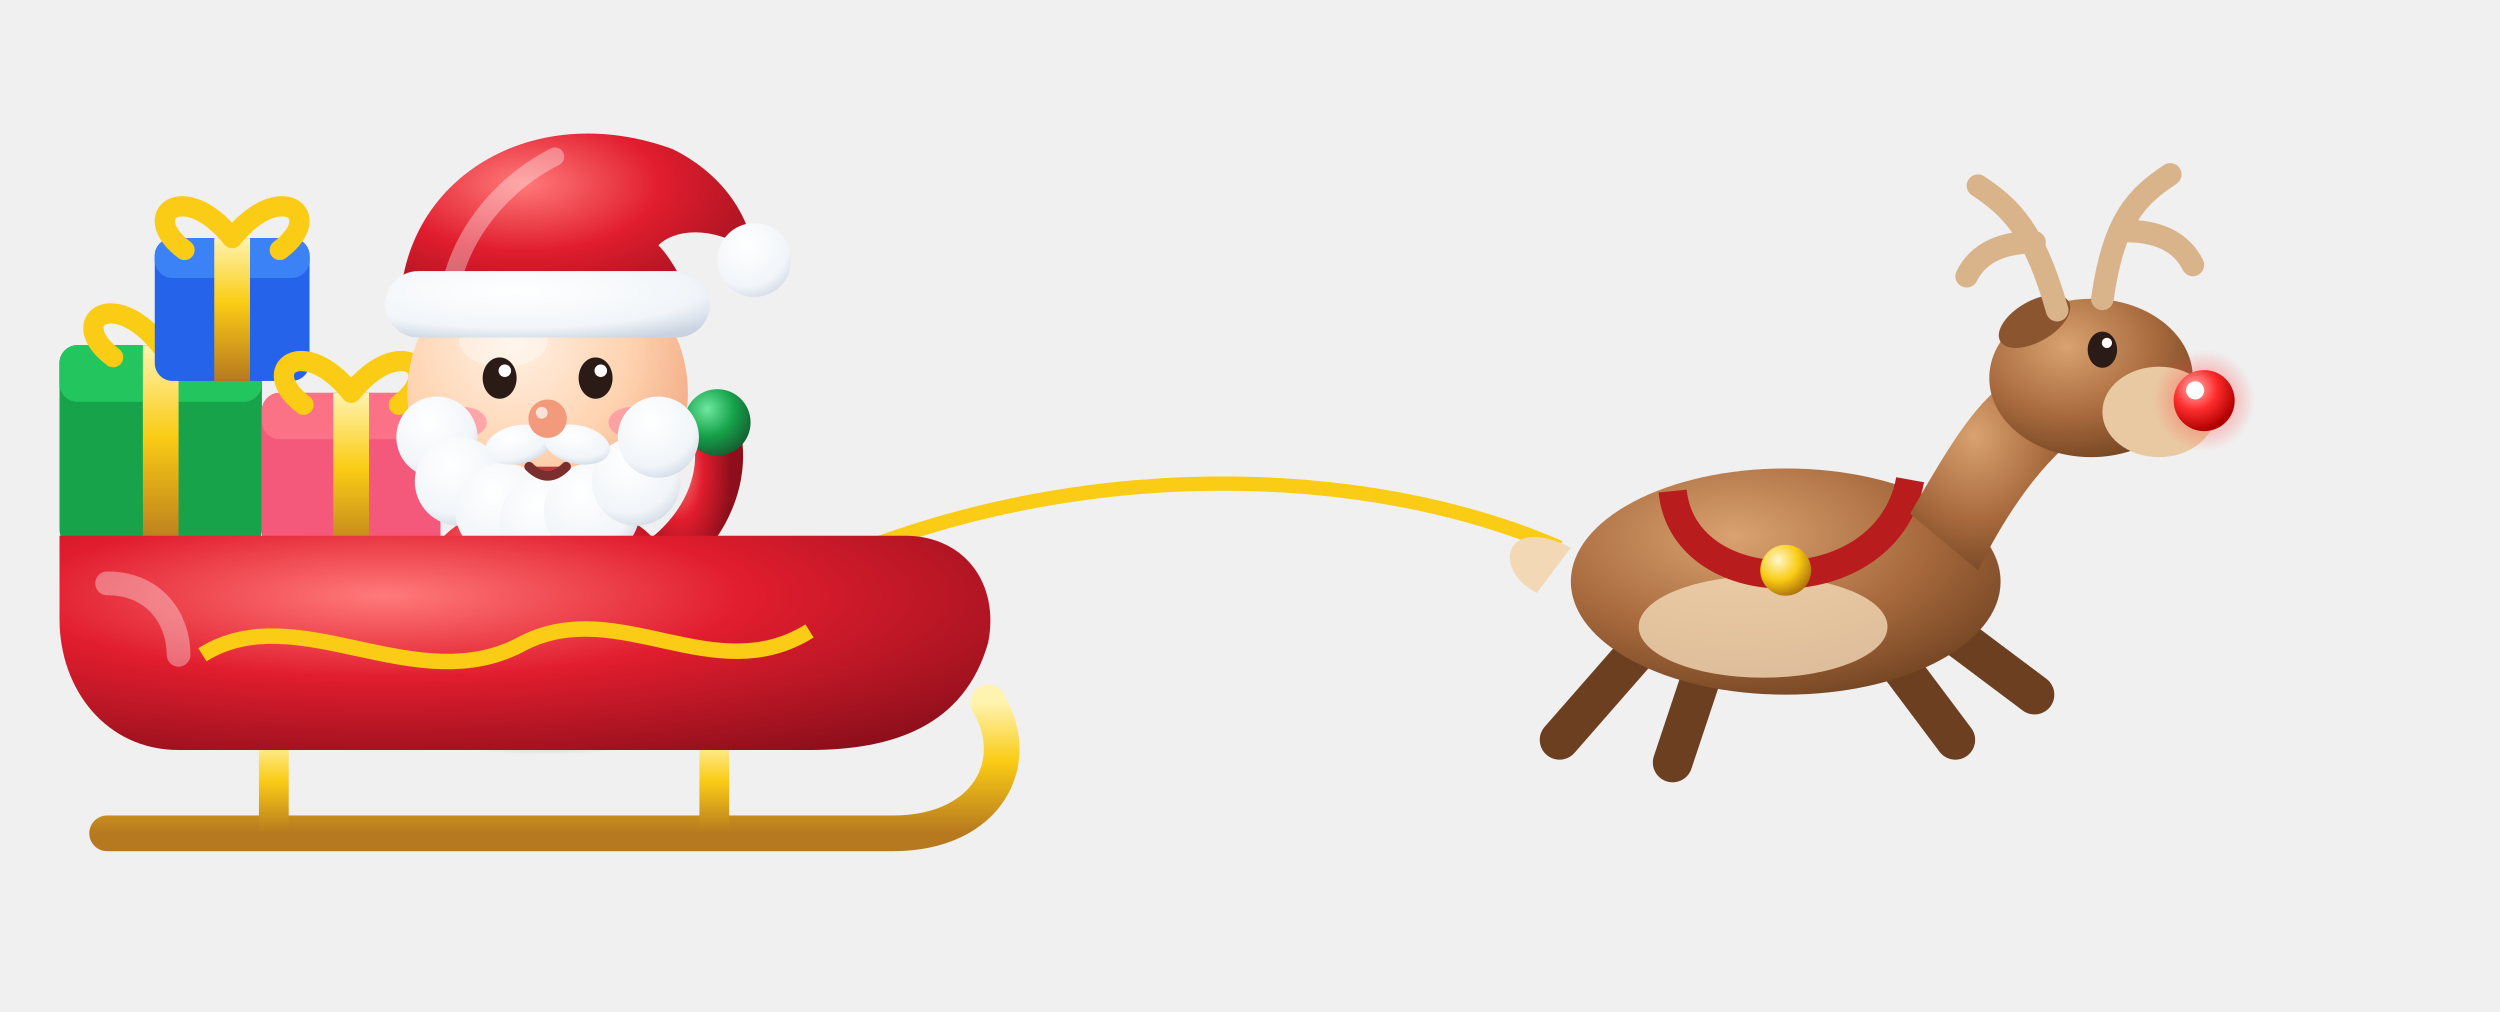
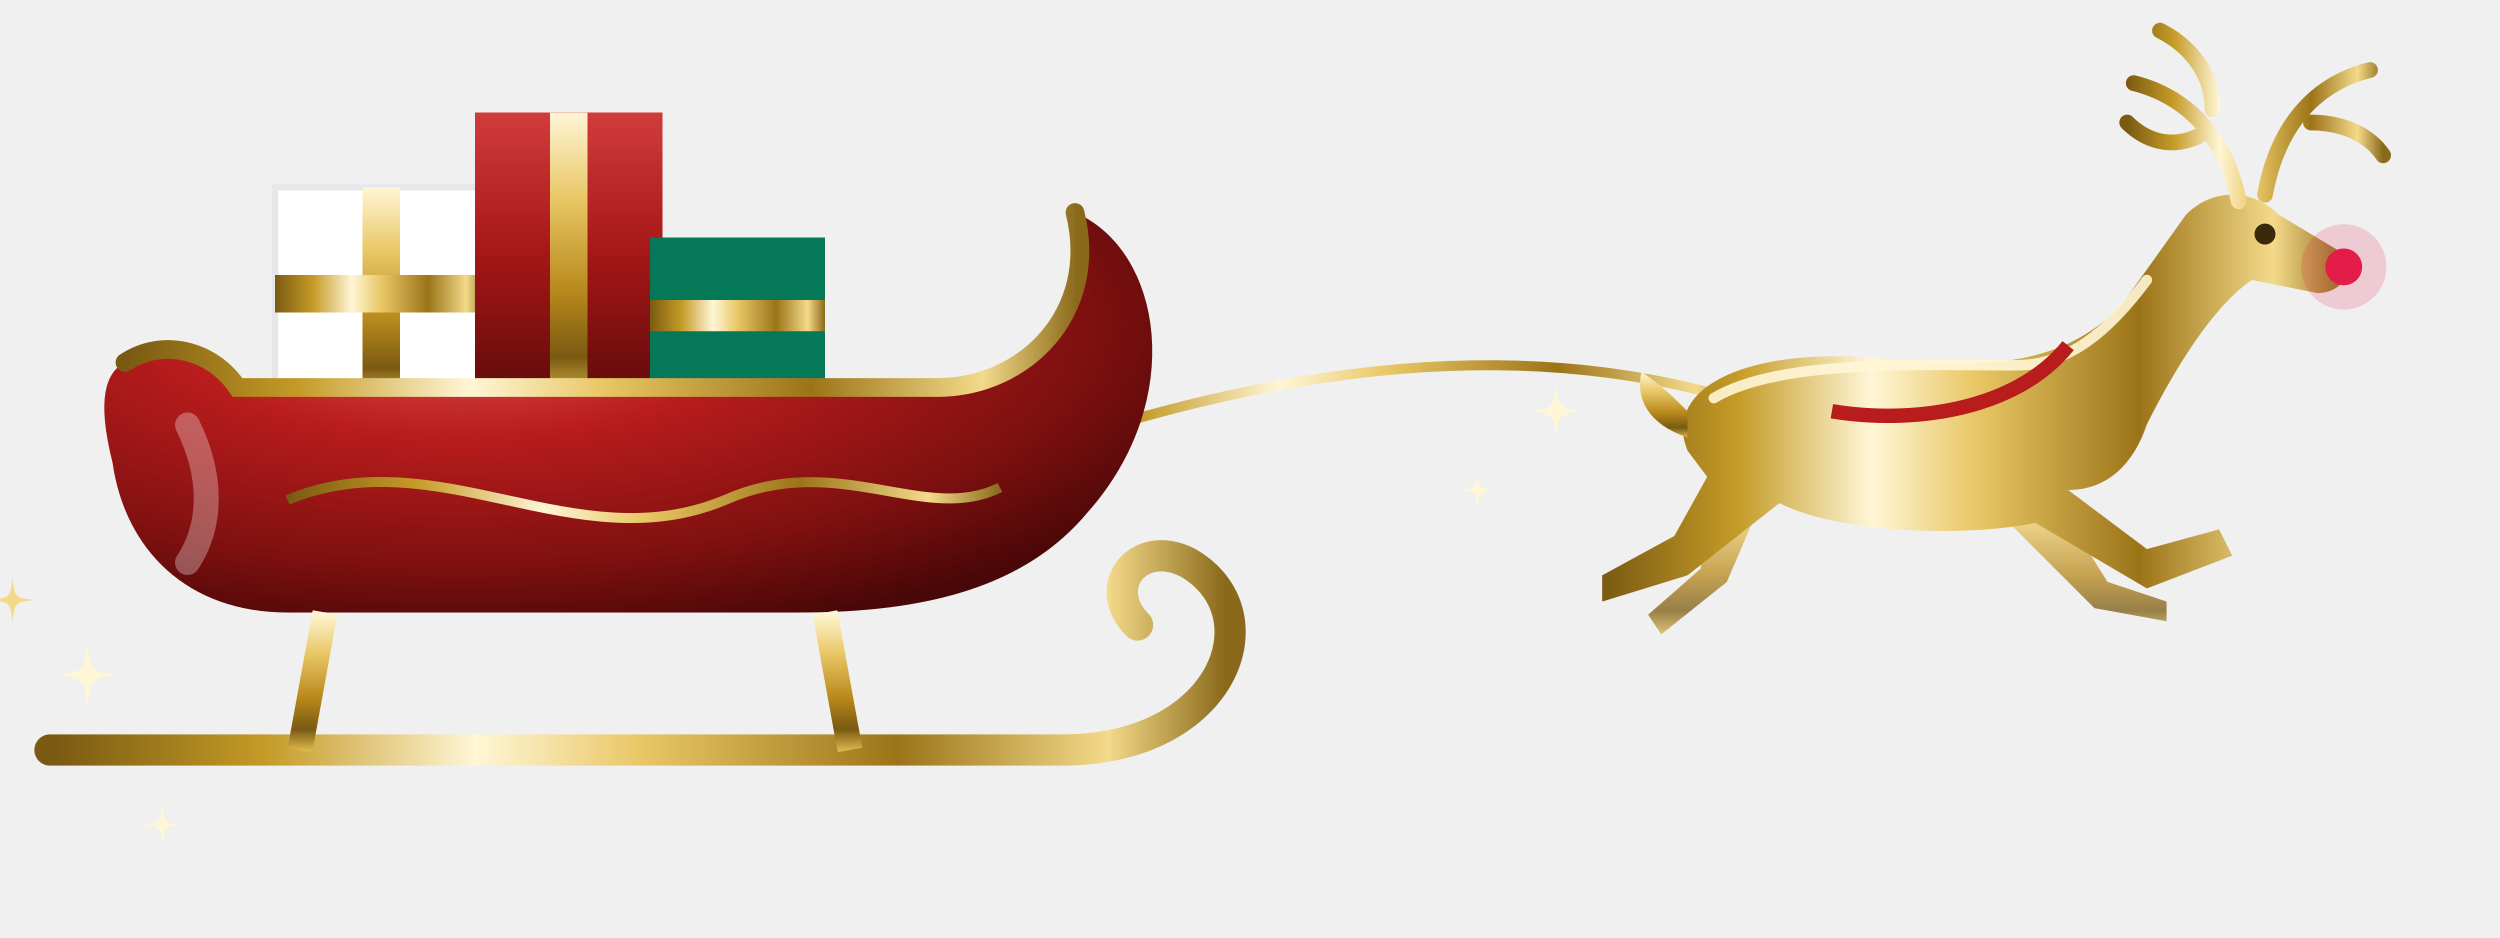
- <svg xmlns="http://www.w3.org/2000/svg" width="420" height="170" viewBox="0 0 420 170">
+ <svg xmlns="http://www.w3.org/2000/svg" width="400" height="150" viewBox="0 0 400 150">
  <defs>
-     <radialGradient id="skin" cx="38%" cy="32%" r="75%">
-       <stop offset="0" stop-color="#FFF1E4" />
-       <stop offset=".55" stop-color="#FFD3B0" />
-       <stop offset="1" stop-color="#EFA37C" />
+     <linearGradient id="gold" x1="0" y1="0" x2="1" y2="1">
+       <stop offset="0" stop-color="#8A6A1A" />
+       <stop offset=".22" stop-color="#F3DA8A" />
+       <stop offset=".38" stop-color="#FFF6D6" />
+       <stop offset=".55" stop-color="#C59B27" />
+       <stop offset=".78" stop-color="#7A5A12" />
+       <stop offset="1" stop-color="#E9C766" />
+     </linearGradient>
+     <linearGradient id="goldV" x1="0" y1="0" x2="0" y2="1">
+       <stop offset="0" stop-color="#FFF6D6" />
+       <stop offset=".3" stop-color="#E9C766" />
+       <stop offset=".62" stop-color="#B8891C" />
+       <stop offset=".85" stop-color="#7A5A12" />
+       <stop offset="1" stop-color="#D9B54A" />
+     </linearGradient>
+     <linearGradient id="goldH" x1="0" y1="0" x2="1" y2="0">
+       <stop offset="0" stop-color="#7A5A12" />
+       <stop offset=".18" stop-color="#C59B27" />
+       <stop offset=".36" stop-color="#FFF6D6" />
+       <stop offset=".5" stop-color="#E9C766" />
+       <stop offset=".72" stop-color="#9C7418" />
+       <stop offset=".9" stop-color="#F3DA8A" />
+       <stop offset="1" stop-color="#8A6A1A" />
+     </linearGradient>
+     <linearGradient id="rose" x1="0" y1="0" x2="1" y2="1">
+       <stop offset="0" stop-color="#9F4A4A" />
+       <stop offset=".22" stop-color="#F2B8A8" />
+       <stop offset=".4" stop-color="#FFE9E2" />
+       <stop offset=".58" stop-color="#D98C7E" />
+       <stop offset=".8" stop-color="#8E3B3B" />
+       <stop offset="1" stop-color="#E7A99A" />
+     </linearGradient>
+     <radialGradient id="velvet" cx="34%" cy="28%" r="80%">
+       <stop offset="0" stop-color="#E35757" />
+       <stop offset=".35" stop-color="#B91C1C" />
+       <stop offset=".75" stop-color="#7F1010" />
+       <stop offset="1" stop-color="#4A0707" />
    </radialGradient>
-     <radialGradient id="red" cx="35%" cy="28%" r="85%">
-       <stop offset="0" stop-color="#FF7A7A" />
-       <stop offset=".45" stop-color="#E11D2E" />
-       <stop offset="1" stop-color="#8E0F1B" />
+     <linearGradient id="velvetL" x1="0" y1="0" x2="0" y2="1">
+       <stop offset="0" stop-color="#D23B3B" />
+       <stop offset=".5" stop-color="#A51616" />
+       <stop offset="1" stop-color="#5E0B0B" />
+     </linearGradient>
+     <radialGradient id="glass" cx="38%" cy="30%" r="70%">
+       <stop offset="0" stop-color="#FFFFFF" stop-opacity=".95" />
+       <stop offset=".55" stop-color="#EAF2FB" stop-opacity=".55" />
+       <stop offset=".9" stop-color="#C9D8EA" stop-opacity=".55" />
+       <stop offset="1" stop-color="#A9BED6" stop-opacity=".8" />
    </radialGradient>
-     <radialGradient id="pink" cx="35%" cy="28%" r="85%">
-       <stop offset="0" stop-color="#FFC1CF" />
-       <stop offset=".45" stop-color="#F4587A" />
-       <stop offset="1" stop-color="#B0204A" />
+     <linearGradient id="iceA" x1="0" y1="0" x2="1" y2="1">
+       <stop offset="0" stop-color="#FFFFFF" />
+       <stop offset="1" stop-color="#CFE3F5" />
+     </linearGradient>
+     <linearGradient id="iceB" x1="1" y1="0" x2="0" y2="1">
+       <stop offset="0" stop-color="#E8F3FC" />
+       <stop offset="1" stop-color="#9DB9D6" />
+     </linearGradient>
+     <linearGradient id="emA" x1="0" y1="0" x2="1" y2="1">
+       <stop offset="0" stop-color="#6EE7B7" />
+       <stop offset="1" stop-color="#047857" />
+     </linearGradient>
+     <linearGradient id="emB" x1="1" y1="0" x2="0" y2="1">
+       <stop offset="0" stop-color="#10B981" />
+       <stop offset="1" stop-color="#064E3B" />
+     </linearGradient>
+     <linearGradient id="crys" x1="0" y1="0" x2="1" y2="1">
+       <stop offset="0" stop-color="#FFFFFF" />
+       <stop offset=".45" stop-color="#FFD9E2" />
+       <stop offset="1" stop-color="#E11D48" />
+     </linearGradient>
+     <linearGradient id="crys2" x1="1" y1="0" x2="0" y2="1">
+       <stop offset="0" stop-color="#FFE4EA" />
+       <stop offset="1" stop-color="#9F1239" />
+     </linearGradient>
+     <linearGradient id="spec" x1="0" y1="0" x2="1" y2="0">
+       <stop offset="0" stop-color="#fff" stop-opacity="0" />
+       <stop offset=".5" stop-color="#fff" stop-opacity=".9" />
+       <stop offset="1" stop-color="#fff" stop-opacity="0" />
+     </linearGradient>
+     <radialGradient id="shadow" cx="50%" cy="50%" r="50%">
+       <stop offset="0" stop-color="#0F172A" stop-opacity=".22" />
+       <stop offset="1" stop-color="#0F172A" stop-opacity="0" />
    </radialGradient>
-     <radialGradient id="fur" cx="40%" cy="30%" r="80%">
-       <stop offset="0" stop-color="#FFFFFF" />
-       <stop offset=".7" stop-color="#F1F5F9" />
-       <stop offset="1" stop-color="#C9D3E0" />
+     <radialGradient id="leaf" cx="30%" cy="30%" r="80%">
+       <stop offset="0" stop-color="#34D399" />
+       <stop offset=".5" stop-color="#047857" />
+       <stop offset="1" stop-color="#033D2C" />
    </radialGradient>
-     <linearGradient id="gold" x1="0" y1="0" x2="0" y2="1">
-       <stop offset="0" stop-color="#FFF3B0" />
-       <stop offset=".45" stop-color="#FACC15" />
-       <stop offset="1" stop-color="#B7791F" />
-     </linearGradient>
-     <radialGradient id="goldR" cx="35%" cy="30%" r="80%">
-       <stop offset="0" stop-color="#FFF7CC" />
-       <stop offset=".5" stop-color="#FACC15" />
-       <stop offset="1" stop-color="#A16207" />
-     </radialGradient>
-     <radialGradient id="green" cx="35%" cy="30%" r="80%">
-       <stop offset="0" stop-color="#6EE7A0" />
-       <stop offset=".5" stop-color="#16A34A" />
-       <stop offset="1" stop-color="#14532D" />
-     </radialGradient>
-     <radialGradient id="snow" cx="38%" cy="30%" r="80%">
-       <stop offset="0" stop-color="#FFFFFF" />
-       <stop offset=".65" stop-color="#EEF4FB" />
-       <stop offset="1" stop-color="#B9C7DA" />
-     </radialGradient>
-     <radialGradient id="deer" cx="38%" cy="30%" r="80%">
-       <stop offset="0" stop-color="#D9A270" />
-       <stop offset=".55" stop-color="#A86A3D" />
-       <stop offset="1" stop-color="#6B3F1F" />
-     </radialGradient>
-     <radialGradient id="nose" cx="35%" cy="30%" r="70%">
-       <stop offset="0" stop-color="#FFB4B4" />
-       <stop offset=".5" stop-color="#FF2D2D" />
-       <stop offset="1" stop-color="#B00000" />
-     </radialGradient>
-     <radialGradient id="glow" cx="50%" cy="50%" r="50%">
-       <stop offset="0" stop-color="#FF4D4D" stop-opacity=".7" />
-       <stop offset="1" stop-color="#FF4D4D" stop-opacity="0" />
-     </radialGradient>
-     <radialGradient id="shadow" cx="50%" cy="50%" r="50%">
-       <stop offset="0" stop-color="#000" stop-opacity=".35" />
-       <stop offset="1" stop-color="#000" stop-opacity="0" />
+     <radialGradient id="berry" cx="35%" cy="30%" r="70%">
+       <stop offset="0" stop-color="#FFB3B3" />
+       <stop offset=".45" stop-color="#DC2626" />
+       <stop offset="1" stop-color="#6B0A0A" />
    </radialGradient>
  </defs>
-   <path d="M136 96 C180 76 230 78 262 92" stroke="#FACC15" stroke-width="2.4" fill="none" stroke-dasharray="1 0" />
-   <g transform="translate(300 92) scale(0.95)">
-     <path d="M-26 18 L-40 34 M-14 20 L-20 38 M18 18 L30 34 M28 14 L44 26" stroke="#6B3F1F" stroke-width="7" stroke-linecap="round" />
-     <ellipse cx="0" cy="6" rx="38" ry="20" fill="url(#deer)" />
-     <ellipse cx="-4" cy="14" rx="22" ry="9" fill="#F3D8B6" opacity=".8" />
-     <path d="M-38 0 C-50 -6 -52 4 -44 8" fill="#F3D8B6" />
-     <path d="M-20 -10 C-18 10 18 10 22 -12" stroke="#B91C1C" stroke-width="5" fill="none" />
-     <circle cx="0" cy="4" r="4.5" fill="url(#goldR)" />
-     <path d="M22 -6 C30 -20 34 -26 40 -30 L52 -20 C44 -14 38 -4 34 4 Z" fill="url(#deer)" />
-     <ellipse cx="54" cy="-30" rx="18" ry="14" fill="url(#deer)" />
-     <ellipse cx="66" cy="-24" rx="10" ry="8" fill="#E9C9A2" />
-     <circle cx="74" cy="-26" r="9" fill="url(#glow)" />
-     <circle cx="74" cy="-26" r="5.4" fill="url(#nose)" />
-     <circle cx="72.4" cy="-27.8" r="1.6" fill="#fff" />
-     <ellipse cx="56" cy="-35" rx="2.6" ry="3.2" fill="#2B1B17" />
-     <circle cx="56.8" cy="-36.2" r=".9" fill="#fff" />
-     <ellipse cx="44" cy="-40" rx="7" ry="3.6" fill="#8B5530" transform="rotate(-30 44 -40)" />
-     <path d="M48 -42 C44 -56 40 -60 34 -64 M44 -54 C38 -54 34 -52 32 -48 M56 -44 C58 -58 62 -62 68 -66 M60 -56 C66 -56 70 -54 72 -50" stroke="#D9B48A" stroke-width="4" fill="none" stroke-linecap="round" />
+   <path d="M160 74 C210 56 250 54 284 66" stroke="url(#goldH)" stroke-width="1.6" fill="none" />
+   <g transform="translate(312 70) scale(1.05)">
+     <path d="M14 6 L24 22 L33 25 L33 28 L22 26 L8 12Z M-28 8 L-34 22 L-44 30 L-46 27 L-38 20 L-36 6Z" fill="url(#goldV)" opacity=".75" />
+     <path d="M-40 2 C-44 -8 -30 -14 -10 -12 C8 -10 18 -12 26 -20 L36 -34 C40 -38 46 -38 50 -34 L60 -28 C62 -26 60 -22 56 -22 L46 -24 C40 -20 34 -10 30 -2 C28 4 24 8 18 8 L30 17 L41 14 L43 18 L30 23 L13 13 C4 15 -16 15 -26 10 L-40 21 L-53 25 L-53 21 L-42 15 L-37 6 Z" fill="url(#goldH)" />
+     <path d="M-36 -6 C-26 -12 -4 -11 10 -11 C18 -11 24 -16 30 -24" stroke="#FFF6D6" stroke-width="1.6" fill="none" stroke-linecap="round" opacity=".9" />
+     <path d="M44 -36 C42 -46 36 -52 28 -54 M38 -46 C34 -44 30 -45 27 -48 M48 -37 C50 -48 56 -54 64 -56 M55 -48 C60 -48 64 -46 66 -43 M40 -50 C40 -56 36 -60 32 -62" stroke="url(#goldH)" stroke-width="2.4" fill="none" stroke-linecap="round" />
+     <path d="M-40 0 C-46 -2 -48 -6 -47 -10 C-44 -8 -42 -6 -40 -4Z" fill="url(#goldV)" />
+     <circle cx="48" cy="-31" r="1.6" fill="#3A2A0A" />
+     <circle cx="60" cy="-26" r="6.5" fill="#E11D48" opacity=".18" />
+     <circle cx="60" cy="-26" r="2.8" fill="#E11D48" />
+     <path d="M18 -14 C10 -4 -6 -2 -18 -4" stroke="#B91C1C" stroke-width="2.2" fill="none" />
+     <path transform="translate(-60 -4)" d="M0 -4 C0.48 -0.48 0.48 -0.48 4 0 C0.48 0.48 0.48 0.48 0 4 C-0.48 0.48 -0.48 0.48 -4 0 C-0.48 -0.48 -0.48 -0.48 0 -4Z" fill="#FFF6D6" opacity="1" />
+     <path transform="translate(-72 8)" d="M0 -2.6 C0.312 -0.312 0.312 -0.312 2.6 0 C0.312 0.312 0.312 0.312 0 2.6 C-0.312 0.312 -0.312 0.312 -2.6 0 C-0.312 -0.312 -0.312 -0.312 0 -2.6Z" fill="#FFF6D6" opacity="1" />
  </g>
-   <path d="M18 140 L150 140 C166 140 172 128 166 118" stroke="url(#gold)" stroke-width="6" fill="none" stroke-linecap="round" />
-   <path d="M46 124 L46 140 M120 124 L120 140" stroke="url(#gold)" stroke-width="5" />
-   <g transform="translate(10 58)">
-     <rect x="0" y="0" width="34" height="34" rx="3" fill="#16A34A" />
-     <rect x="0" y="0" width="34" height="9.5" rx="3" fill="#22C55E" />
-     <rect x="14.0" y="0" width="6" height="34" fill="url(#gold)" />
-     <path d="M17.0 0 c-8 -10 -16 -4 -8 2 M17.0 0 c8 -10 16 -4 8 2" stroke="#FACC15" stroke-width="3.4" fill="none" stroke-linecap="round" />
-   </g>
-   <g transform="translate(26 40)">
-     <rect x="0" y="0" width="26" height="24" rx="3" fill="#2563EB" />
-     <rect x="0" y="0" width="26" height="6.7" rx="3" fill="#3B82F6" />
-     <rect x="10.0" y="0" width="6" height="24" fill="url(#gold)" />
-     <path d="M13.0 0 c-8 -10 -16 -4 -8 2 M13.0 0 c8 -10 16 -4 8 2" stroke="#FACC15" stroke-width="3.4" fill="none" stroke-linecap="round" />
-   </g>
-   <g transform="translate(44 66)">
-     <rect x="0" y="0" width="30" height="28" rx="3" fill="#F4587A" />
-     <rect x="0" y="0" width="30" height="7.8" rx="3" fill="#FB7185" />
-     <rect x="12.0" y="0" width="6" height="28" fill="url(#gold)" />
-     <path d="M15.0 0 c-8 -10 -16 -4 -8 2 M15.0 0 c8 -10 16 -4 8 2" stroke="#FACC15" stroke-width="3.4" fill="none" stroke-linecap="round" />
-   </g>
-   <g transform="translate(92 66) scale(0.62)">
-     <ellipse cx="0" cy="92" rx="32" ry="6" fill="url(#shadow)" />
-     <ellipse cx="-14" cy="82" rx="11" ry="7" fill="#1F1A24" />
-     <ellipse cx="14" cy="82" rx="11" ry="7" fill="#1F1A24" />
-     <path d="M-34 66 C-38 40 -24 30 0 30 C24 30 38 40 34 66 C30 80 -30 80 -34 66 Z" fill="url(#red)" />
-     <rect x="-6" y="34" width="12" height="40" rx="6" fill="url(#fur)" opacity=".95" />
-     <rect x="-34" y="56" width="68" height="9" rx="4.5" fill="#1F1A24" />
-     <rect x="-8" y="54" width="16" height="13" rx="3" fill="url(#gold)" stroke="#8A5A00" stroke-width="1.5" />
-     <path d="M30 46 C44 36 48 22 46 12" stroke="url(#red)" stroke-width="13" fill="none" stroke-linecap="round" />
-     <circle cx="46" cy="8" r="9" fill="url(#green)" />
-     <circle cx="-38" cy="54" r="9" fill="url(#green)" />
-     <circle cx="0" cy="0" r="38" fill="url(#skin)" />
-     <ellipse cx="-12" cy="-14" rx="12" ry="7" fill="#fff" opacity=".35" />
-     <ellipse cx="-13" cy="-4" rx="4.6" ry="5.6" fill="#2B1B17" />
-     <circle cx="-11.6" cy="-6" r="1.7" fill="#fff" />
-     <ellipse cx="13" cy="-4" rx="4.6" ry="5.6" fill="#2B1B17" />
-     <circle cx="14.4" cy="-6" r="1.7" fill="#fff" />
-     <ellipse cx="-23" cy="8" rx="6.5" ry="4.2" fill="#FF8FA3" opacity=".7" />
-     <ellipse cx="23" cy="8" rx="6.5" ry="4.2" fill="#FF8FA3" opacity=".7" />
-     <circle cx="-30" cy="12" r="11" fill="url(#fur)" />
-     <circle cx="-24" cy="24" r="12" fill="url(#fur)" />
-     <circle cx="-12" cy="32" r="13" fill="url(#fur)" />
-     <circle cx="0" cy="35" r="13" fill="url(#fur)" />
-     <circle cx="12" cy="32" r="13" fill="url(#fur)" />
-     <circle cx="24" cy="24" r="12" fill="url(#fur)" />
-     <circle cx="30" cy="12" r="11" fill="url(#fur)" />
-     <path d="M-5 20 q5 5 10 0" stroke="#7A2E2E" stroke-width="2.6" fill="#B43B3B" stroke-linecap="round" />
-     <ellipse cx="-8" cy="14" rx="9" ry="5.2" fill="url(#fur)" transform="rotate(-12 -8 14)" />
-     <ellipse cx="8" cy="14" rx="9" ry="5.2" fill="url(#fur)" transform="rotate(12 8 14)" />
-     <circle cx="0" cy="7" r="5.2" fill="#F49A7C" />
-     <circle cx="-1.6" cy="5.4" r="1.6" fill="#fff" opacity=".7" />
-     <path d="M-40 -22 C-40 -58 -4 -80 34 -66 C46 -60 54 -50 56 -38 C44 -46 34 -44 30 -40 C34 -36 38 -28 40 -22 Z" fill="url(#red)" />
-     <path d="M-26 -30 C-22 -46 -10 -58 2 -64" stroke="#fff" stroke-opacity=".35" stroke-width="5" fill="none" stroke-linecap="round" />
-     <circle cx="56" cy="-36" r="10" fill="url(#fur)" />
-     <rect x="-44" y="-33" width="88" height="18" rx="9" fill="url(#fur)" />
-   </g>
-   <path d="M10 90 L152 90 C162 90 168 98 166 108 C162 122 150 126 136 126 L30 126 C18 126 10 116 10 104 Z" fill="url(#red)" />
-   <path d="M10 92 L152 92" stroke="url(#gold)" stroke-width="5" stroke-linecap="round" />
-   <path d="M34 110 C50 100 70 118 88 108 C104 100 120 116 136 106" stroke="#FACC15" stroke-width="2.6" fill="none" />
-   <path d="M18 98 C26 98 30 104 30 110" stroke="#fff" stroke-opacity=".35" stroke-width="4" fill="none" stroke-linecap="round" />
+   <rect x="44" y="30" width="34" height="34" fill="#FFFFFF" stroke="#E5E7EB" />
+   <rect x="58" y="30" width="6" height="34" fill="url(#goldV)" />
+   <rect x="44" y="44" width="34" height="6" fill="url(#goldH)" />
+   <rect x="76" y="18" width="30" height="46" fill="url(#velvetL)" />
+   <rect x="88" y="18" width="6" height="46" fill="url(#goldV)" />
+   <rect x="104" y="38" width="28" height="26" fill="#047857" />
+   <rect x="104" y="48" width="28" height="5" fill="url(#goldH)" />
+   <path d="M20 58 C26 54 34 56 38 62 L150 62 C164 62 176 50 172 34 C186 40 190 64 174 82 C164 94 148 98 128 98 L46 98 C30 98 20 88 18 74 C16 66 16 60 20 58Z" fill="url(#velvet)" />
+   <path d="M20 58 C26 54 34 56 38 62 L150 62 C164 62 176 50 172 34" stroke="url(#goldH)" stroke-width="3" fill="none" stroke-linecap="round" />
+   <path d="M46 80 C70 70 92 90 116 80 C134 72 148 84 160 78" stroke="url(#goldH)" stroke-width="1.6" fill="none" />
+   <path d="M30 68 C34 76 34 84 30 90" stroke="#fff" stroke-opacity=".3" stroke-width="4" fill="none" stroke-linecap="round" />
+   <path d="M8 120 L170 120 C196 120 204 98 190 90 C182 86 176 94 182 100" stroke="url(#goldH)" stroke-width="5" fill="none" stroke-linecap="round" />
+   <path d="M52 98 L48 120 M132 98 L136 120" stroke="url(#goldV)" stroke-width="4" />
+   <path transform="translate(14 108)" d="M0 -5 C0.6 -0.6 0.6 -0.6 5 0 C0.6 0.6 0.6 0.6 0 5 C-0.6 0.6 -0.6 0.6 -5 0 C-0.6 -0.6 -0.6 -0.6 0 -5Z" fill="#FFF6D6" opacity="1" />
+   <path transform="translate(2 96)" d="M0 -3.4 C0.408 -0.408 0.408 -0.408 3.4 0 C0.408 0.408 0.408 0.408 0 3.4 C-0.408 0.408 -0.408 0.408 -3.4 0 C-0.408 -0.408 -0.408 -0.408 0 -3.4Z" fill="#F3DA8A" opacity="1" />
+   <path transform="translate(26 132)" d="M0 -3 C0.36 -0.36 0.36 -0.36 3 0 C0.36 0.36 0.36 0.36 0 3 C-0.36 0.36 -0.36 0.36 -3 0 C-0.36 -0.36 -0.36 -0.36 0 -3Z" fill="#FFF6D6" opacity="1" />
+   <path transform="translate(-6 120)" d="M0 -2.4 C0.288 -0.288 0.288 -0.288 2.4 0 C0.288 0.288 0.288 0.288 0 2.4 C-0.288 0.288 -0.288 0.288 -2.4 0 C-0.288 -0.288 -0.288 -0.288 0 -2.4Z" fill="#F3DA8A" opacity="1" />
</svg>
